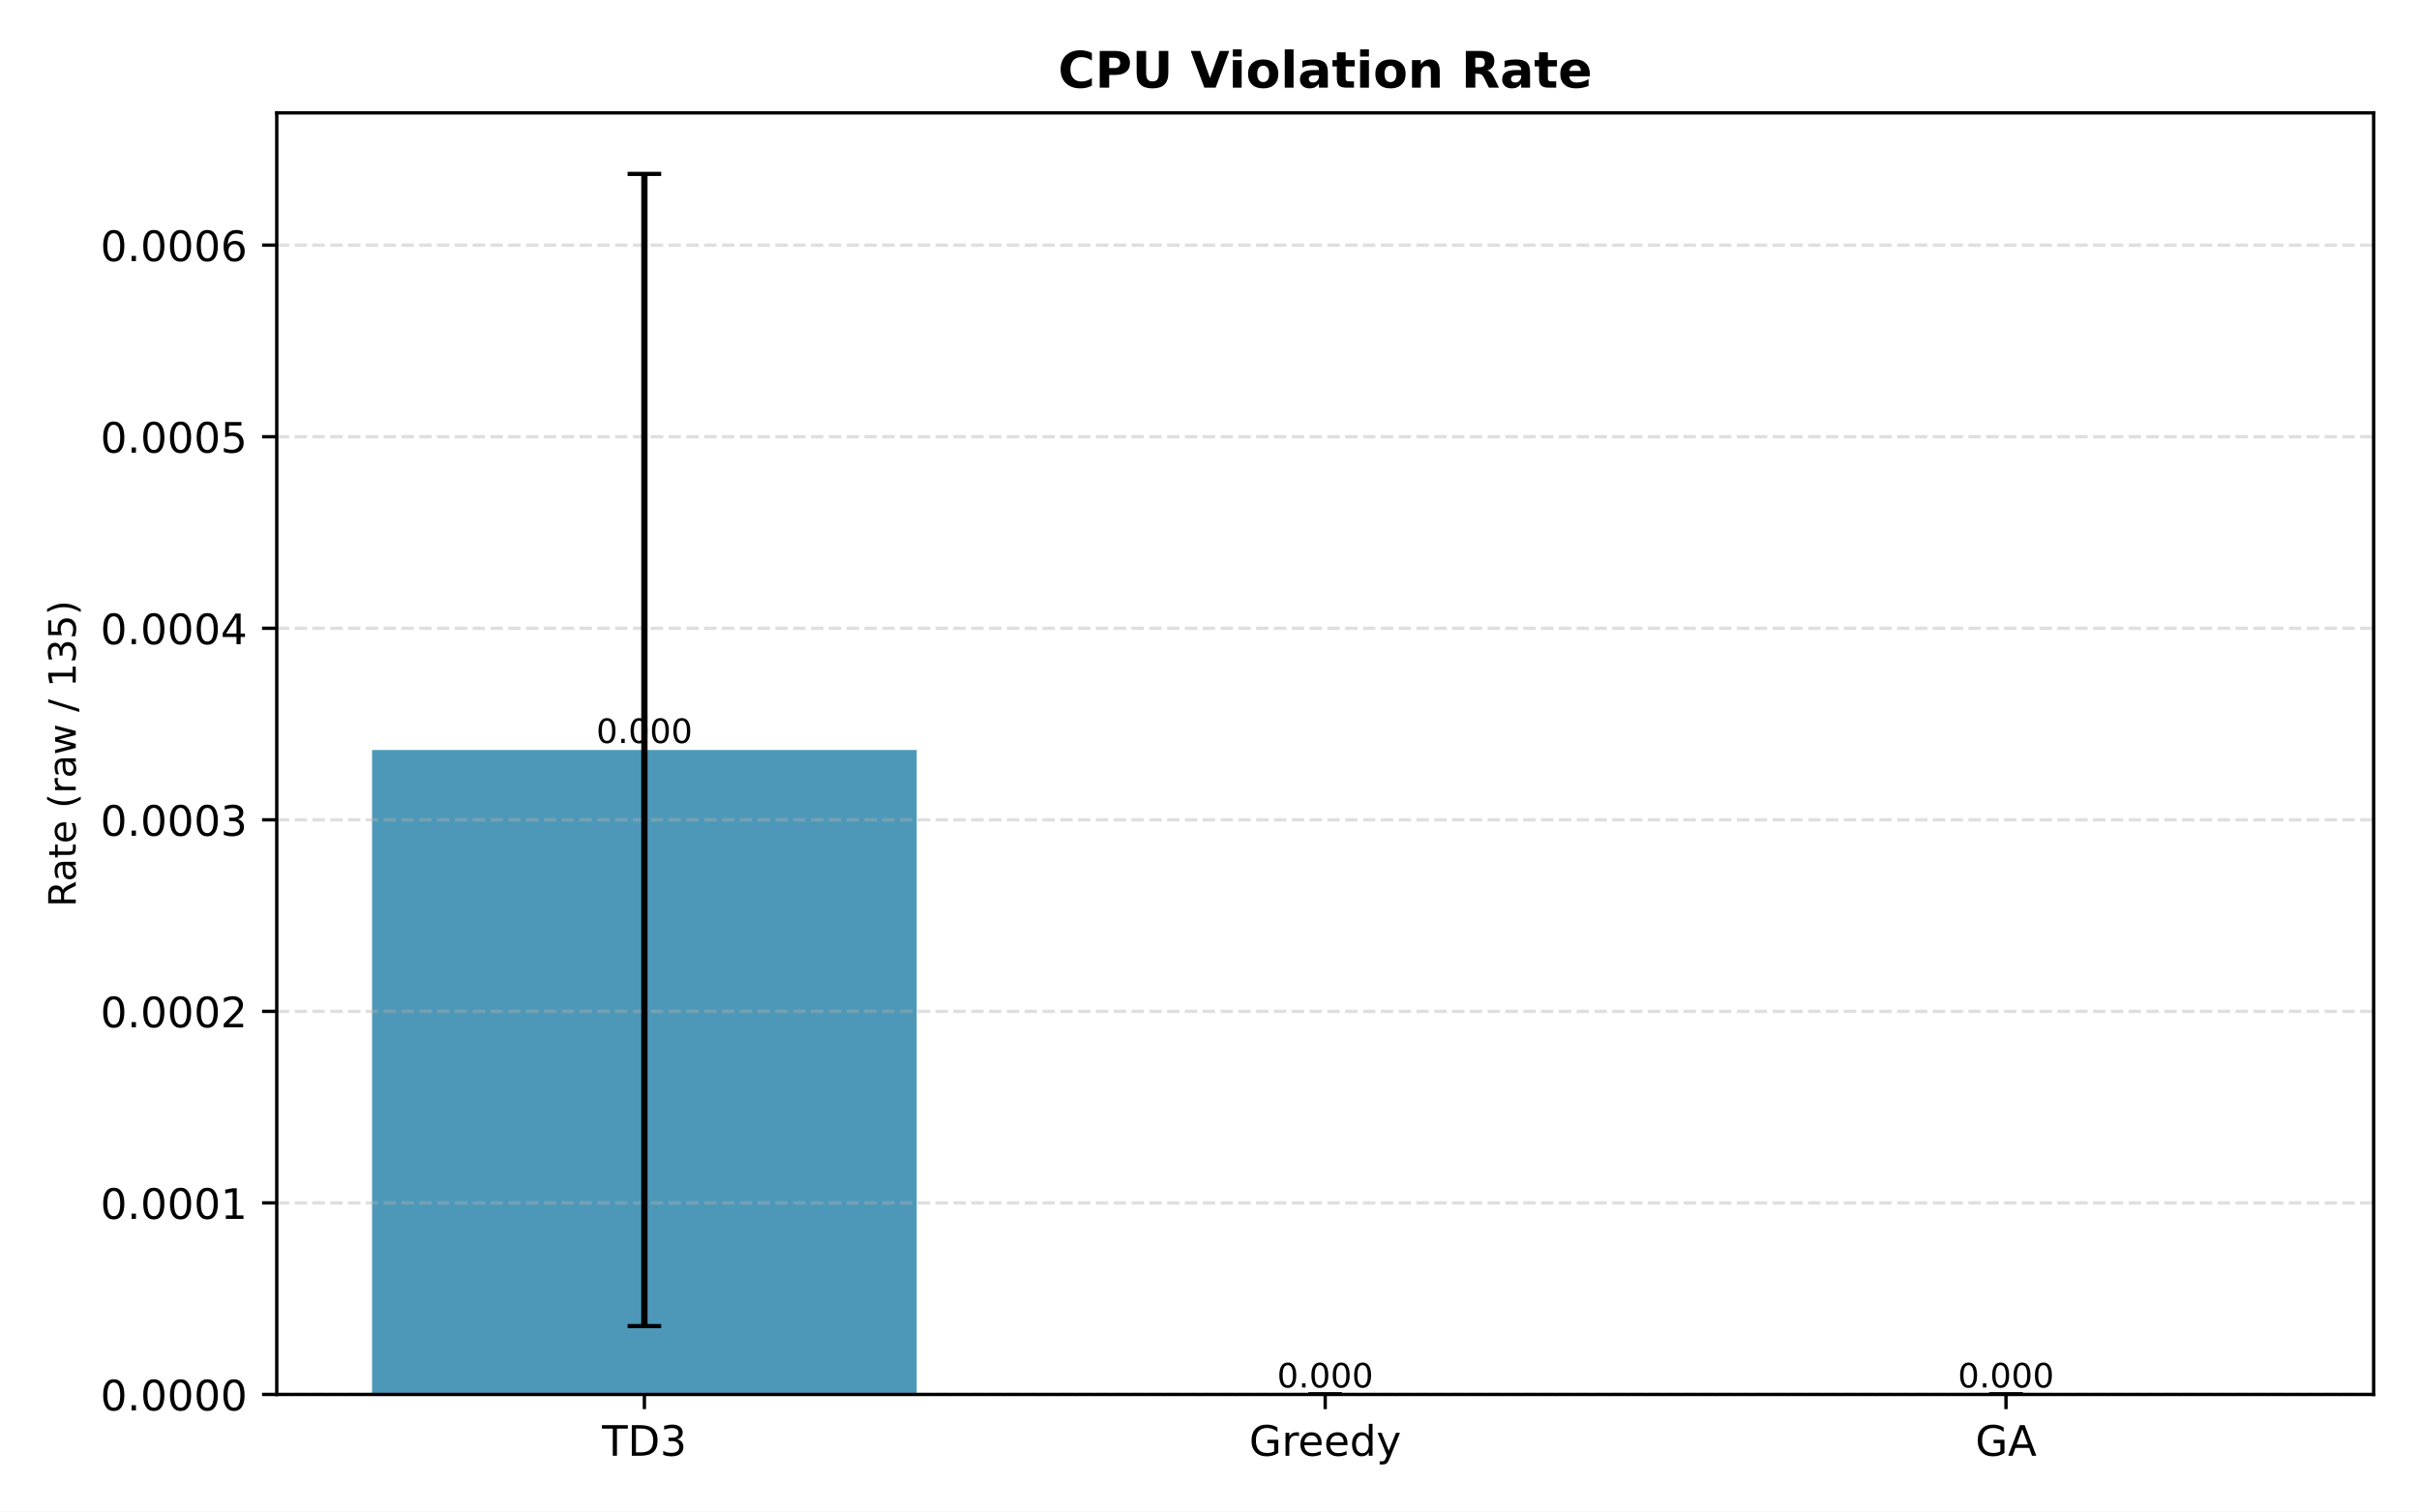
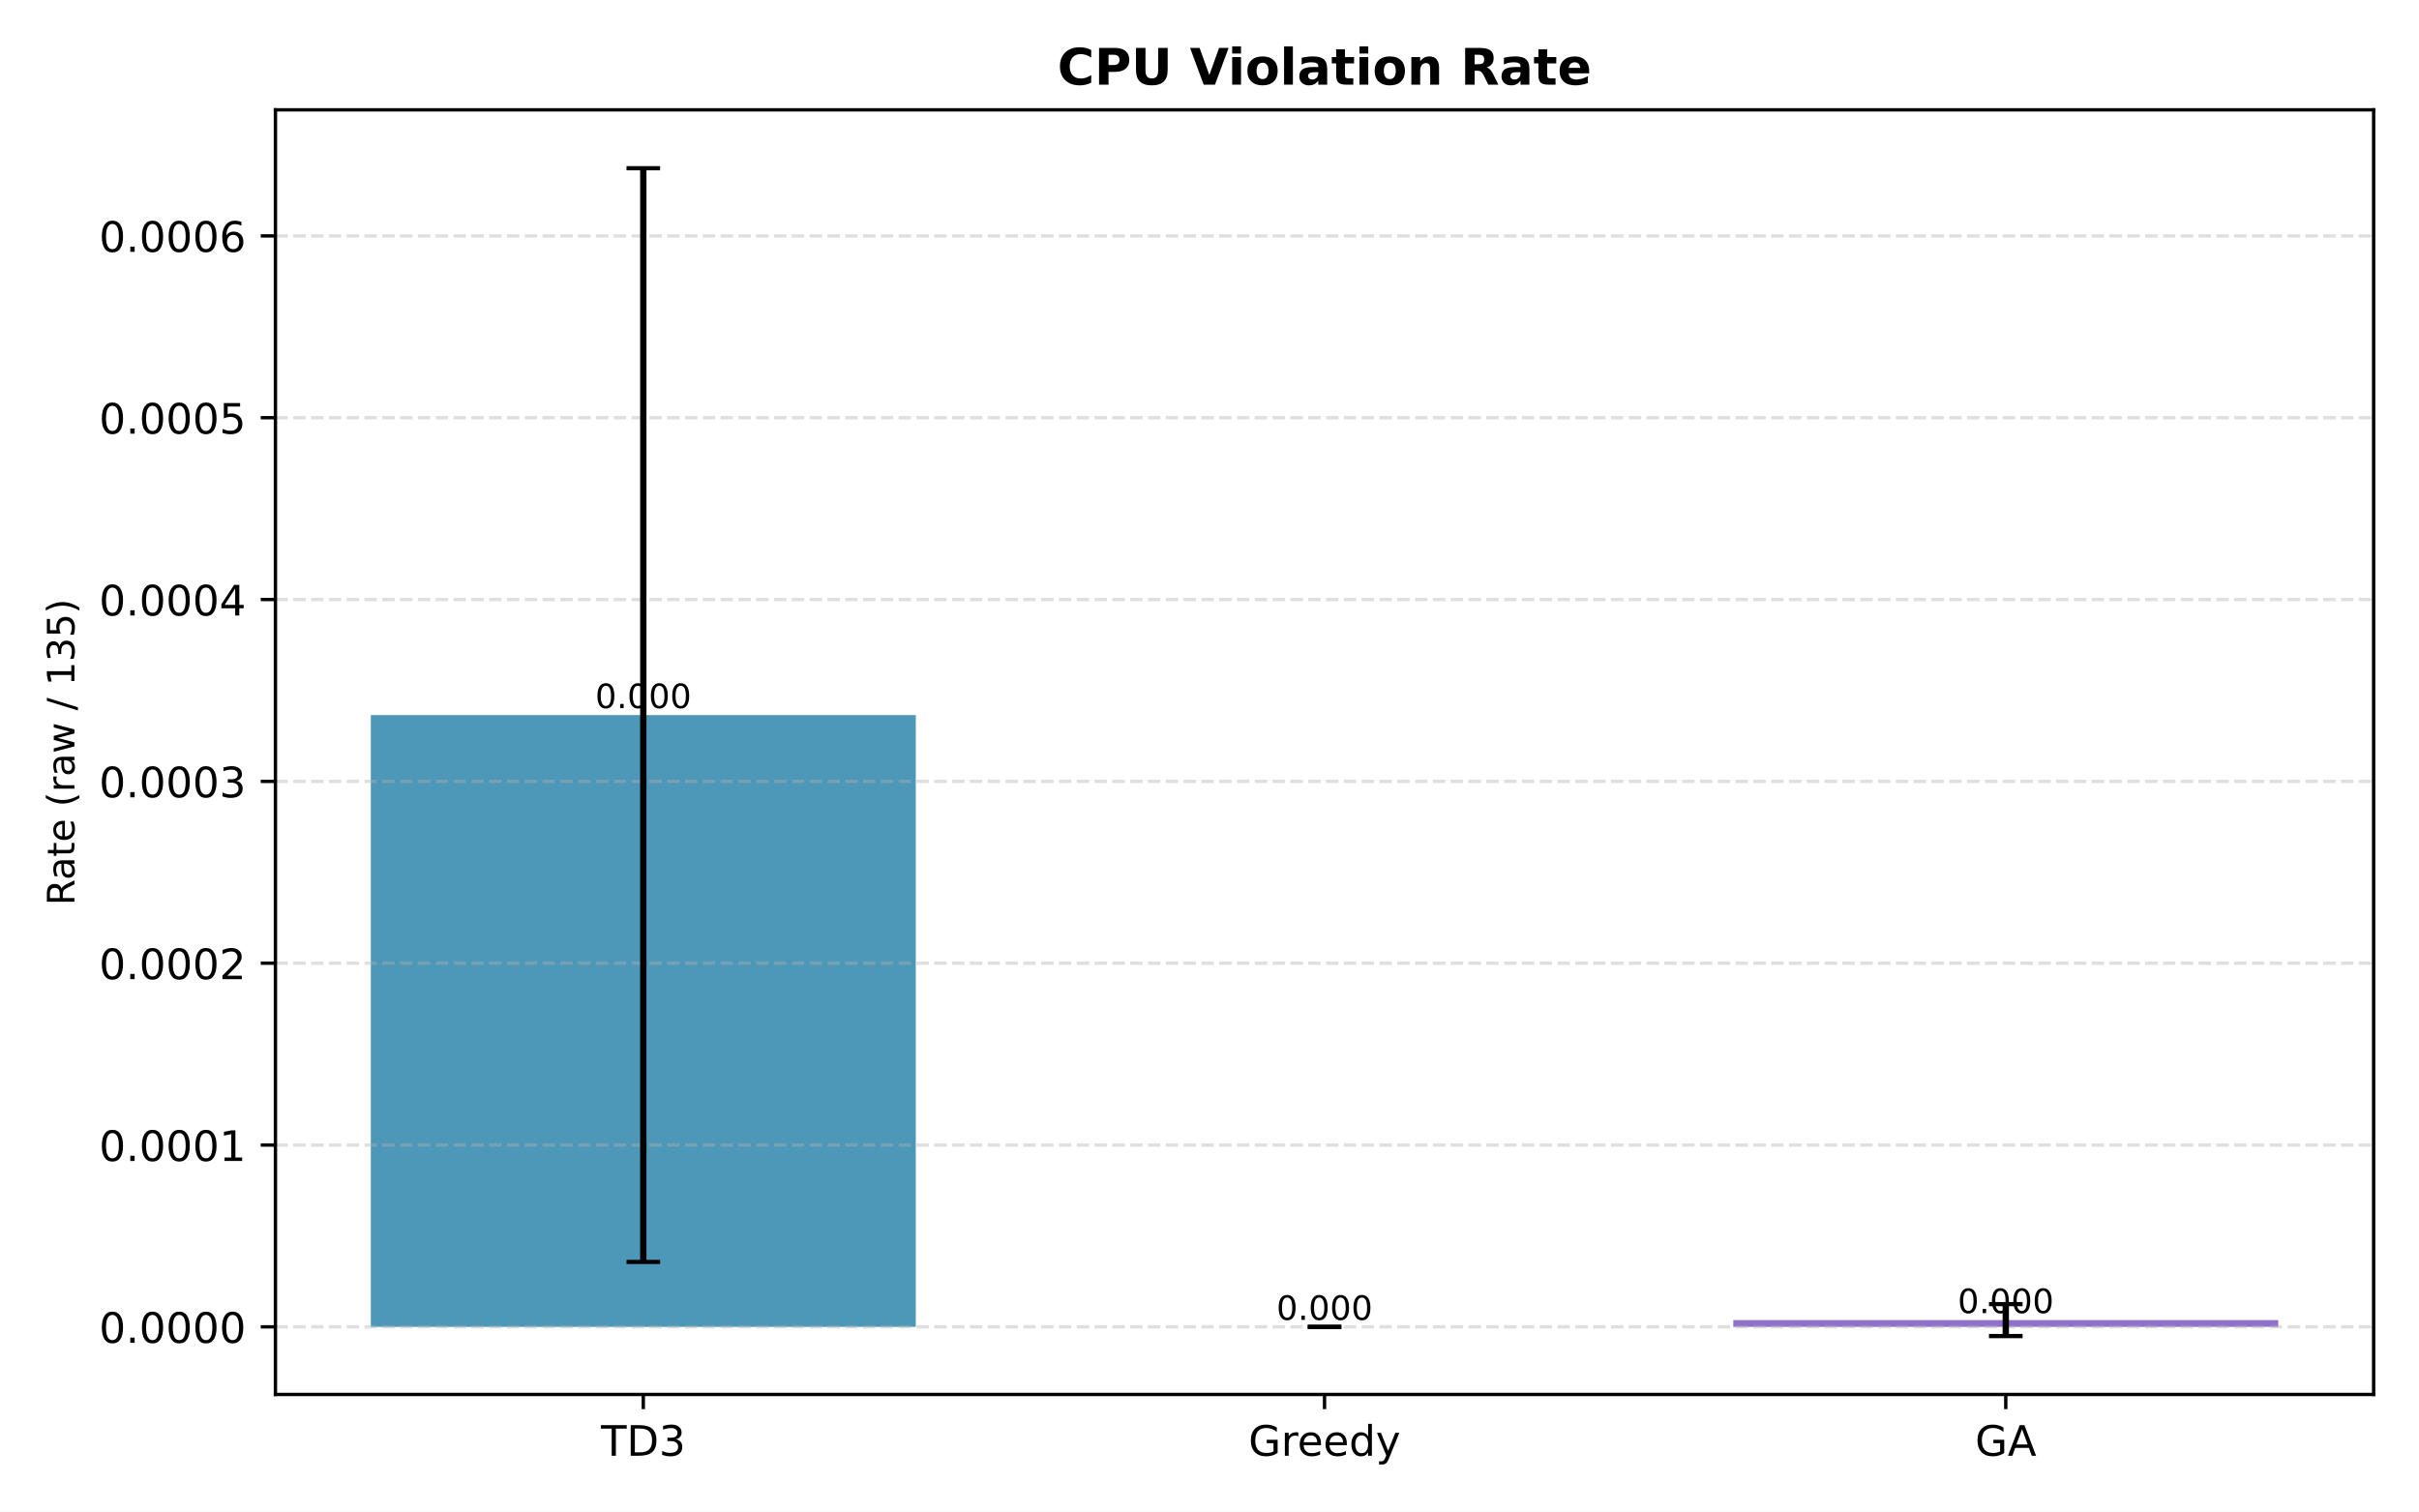
<svg xmlns="http://www.w3.org/2000/svg" xmlns:xlink="http://www.w3.org/1999/xlink" width="576pt" height="360pt" viewBox="0 0 576 360" version="1.1">
  <defs>
    <style type="text/css">*{stroke-linejoin: round; stroke-linecap: butt}</style>
  </defs>
  <g id="figure_1">
    <g id="patch_1">
      <path d="M 0 360  L 576 360  L 576 0  L 0 0  z " style="fill: #ffffff" />
    </g>
    <g id="axes_1">
      <g id="patch_2">
-         <path d="M 65.9 332.12  L 565.2 332.12  L 565.2 26.88  L 65.9 26.88  z " style="fill: #ffffff" />
+         <path d="M 65.585 332.12  L 565.2 332.12  L 565.2 26.16  L 65.585 26.16  z " style="fill: #ffffff" />
      </g>
      <g id="patch_3">
-         <path d="M 88.595 332.12  L 218.284 332.12  L 218.284 178.624  L 88.595 178.624  z " clip-path="url(#p39896349b6)" style="fill: #2e86ab; opacity: 0.85" />
+         <path d="M 88.295 316.02  L 218.065 316.02  L 218.065 170.314  L 88.295 170.314  z " clip-path="url(#p26641b7921)" style="fill: #2e86ab; opacity: 0.85" />
      </g>
      <g id="patch_4">
-         <path d="M 250.706 332.12  L 380.394 332.12  L 380.394 332.12  L 250.706 332.12  z " clip-path="url(#p39896349b6)" style="fill: #e07b54; opacity: 0.85" />
+         <path d="M 250.507 316.02  L 380.278 316.02  L 380.278 316.02  L 250.507 316.02  z " clip-path="url(#p26641b7921)" style="fill: #e07b54; opacity: 0.85" />
      </g>
      <g id="patch_5">
-         <path d="M 412.816 332.12  L 542.505 332.12  L 542.505 332.12  L 412.816 332.12  z " clip-path="url(#p39896349b6)" style="fill: #7e57c2; opacity: 0.85" />
+         <path d="M 412.72 316.02  L 542.49 316.02  L 542.49 314.406  L 412.72 314.406  z " clip-path="url(#p26641b7921)" style="fill: #7e57c2; opacity: 0.85" />
      </g>
      <g id="matplotlib.axis_1">
        <g id="xtick_1">
          <g id="line2d_1">
            <defs>
-               <path id="m4b27afb4e2" d="M 0 0  L 0 3.5  " style="stroke: #000000; stroke-width: 0.8" />
+               <path id="m69de42ceaa" d="M 0 0  L 0 3.5  " style="stroke: #000000; stroke-width: 0.8" />
            </defs>
            <g>
-               <use xlink:href="#m4b27afb4e2" x="153.44" y="332.12" style="stroke: #000000; stroke-width: 0.8" />
+               <use xlink:href="#m69de42ceaa" x="153.18" y="332.12" style="stroke: #000000; stroke-width: 0.8" />
            </g>
          </g>
          <g id="text_1">
-             <g transform="translate(143.3545 346.7184) scale(0.1 -0.1)">
+             <g transform="translate(143.0947 346.7184) scale(0.1 -0.1)">
              <defs>
                <path id="DejaVuSans-54" d="M -19 4666  L 3928 4666  L 3928 4134  L 2272 4134  L 2272 0  L 1638 0  L 1638 4134  L -19 4134  L -19 4666  z " transform="scale(0.015625)" />
                <path id="DejaVuSans-44" d="M 1259 4147  L 1259 519  L 2022 519  Q 2988 519 3436 956  Q 3884 1394 3884 2338  Q 3884 3275 3436 3711  Q 2988 4147 2022 4147  L 1259 4147  z M 628 4666  L 1925 4666  Q 3281 4666 3915 4102  Q 4550 3538 4550 2338  Q 4550 1131 3912 565  Q 3275 0 1925 0  L 628 0  L 628 4666  z " transform="scale(0.015625)" />
                <path id="DejaVuSans-33" d="M 2597 2516  Q 3050 2419 3304 2112  Q 3559 1806 3559 1356  Q 3559 666 3084 287  Q 2609 -91 1734 -91  Q 1441 -91 1130 -33  Q 819 25 488 141  L 488 750  Q 750 597 1062 519  Q 1375 441 1716 441  Q 2309 441 2620 675  Q 2931 909 2931 1356  Q 2931 1769 2642 2001  Q 2353 2234 1838 2234  L 1294 2234  L 1294 2753  L 1863 2753  Q 2328 2753 2575 2939  Q 2822 3125 2822 3475  Q 2822 3834 2567 4026  Q 2313 4219 1838 4219  Q 1578 4219 1281 4162  Q 984 4106 628 3988  L 628 4550  Q 988 4650 1302 4700  Q 1616 4750 1894 4750  Q 2613 4750 3031 4423  Q 3450 4097 3450 3541  Q 3450 3153 3228 2886  Q 3006 2619 2597 2516  z " transform="scale(0.015625)" />
              </defs>
              <use xlink:href="#DejaVuSans-54" />
              <use xlink:href="#DejaVuSans-44" transform="translate(61.08398 0)" />
              <use xlink:href="#DejaVuSans-33" transform="translate(138.0859 0)" />
            </g>
          </g>
        </g>
        <g id="xtick_2">
          <g id="line2d_2">
            <g>
-               <use xlink:href="#m4b27afb4e2" x="315.55" y="332.12" style="stroke: #000000; stroke-width: 0.8" />
+               <use xlink:href="#m69de42ceaa" x="315.392" y="332.12" style="stroke: #000000; stroke-width: 0.8" />
            </g>
          </g>
          <g id="text_2">
-             <g transform="translate(297.4461 346.7184) scale(0.1 -0.1)">
+             <g transform="translate(297.2886 346.7184) scale(0.1 -0.1)">
              <defs>
                <path id="DejaVuSans-47" d="M 3809 666  L 3809 1919  L 2778 1919  L 2778 2438  L 4434 2438  L 4434 434  Q 4069 175 3628 42  Q 3188 -91 2688 -91  Q 1594 -91 976 548  Q 359 1188 359 2328  Q 359 3472 976 4111  Q 1594 4750 2688 4750  Q 3144 4750 3555 4637  Q 3966 4525 4313 4306  L 4313 3634  Q 3963 3931 3569 4081  Q 3175 4231 2741 4231  Q 1884 4231 1454 3753  Q 1025 3275 1025 2328  Q 1025 1384 1454 906  Q 1884 428 2741 428  Q 3075 428 3337 486  Q 3600 544 3809 666  z " transform="scale(0.015625)" />
                <path id="DejaVuSans-72" d="M 2631 2963  Q 2534 3019 2420 3045  Q 2306 3072 2169 3072  Q 1681 3072 1420 2755  Q 1159 2438 1159 1844  L 1159 0  L 581 0  L 581 3500  L 1159 3500  L 1159 2956  Q 1341 3275 1631 3429  Q 1922 3584 2338 3584  Q 2397 3584 2469 3576  Q 2541 3569 2628 3553  L 2631 2963  z " transform="scale(0.015625)" />
                <path id="DejaVuSans-65" d="M 3597 1894  L 3597 1613  L 953 1613  Q 991 1019 1311 708  Q 1631 397 2203 397  Q 2534 397 2845 478  Q 3156 559 3463 722  L 3463 178  Q 3153 47 2828 -22  Q 2503 -91 2169 -91  Q 1331 -91 842 396  Q 353 884 353 1716  Q 353 2575 817 3079  Q 1281 3584 2069 3584  Q 2775 3584 3186 3129  Q 3597 2675 3597 1894  z M 3022 2063  Q 3016 2534 2758 2815  Q 2500 3097 2075 3097  Q 1594 3097 1305 2825  Q 1016 2553 972 2059  L 3022 2063  z " transform="scale(0.015625)" />
                <path id="DejaVuSans-64" d="M 2906 2969  L 2906 4863  L 3481 4863  L 3481 0  L 2906 0  L 2906 525  Q 2725 213 2448 61  Q 2172 -91 1784 -91  Q 1150 -91 751 415  Q 353 922 353 1747  Q 353 2572 751 3078  Q 1150 3584 1784 3584  Q 2172 3584 2448 3432  Q 2725 3281 2906 2969  z M 947 1747  Q 947 1113 1208 752  Q 1469 391 1925 391  Q 2381 391 2643 752  Q 2906 1113 2906 1747  Q 2906 2381 2643 2742  Q 2381 3103 1925 3103  Q 1469 3103 1208 2742  Q 947 2381 947 1747  z " transform="scale(0.015625)" />
                <path id="DejaVuSans-79" d="M 2059 -325  Q 1816 -950 1584 -1140  Q 1353 -1331 966 -1331  L 506 -1331  L 506 -850  L 844 -850  Q 1081 -850 1212 -737  Q 1344 -625 1503 -206  L 1606 56  L 191 3500  L 800 3500  L 1894 763  L 2988 3500  L 3597 3500  L 2059 -325  z " transform="scale(0.015625)" />
              </defs>
              <use xlink:href="#DejaVuSans-47" />
              <use xlink:href="#DejaVuSans-72" transform="translate(77.49023 0)" />
              <use xlink:href="#DejaVuSans-65" transform="translate(116.3535 0)" />
              <use xlink:href="#DejaVuSans-65" transform="translate(177.877 0)" />
              <use xlink:href="#DejaVuSans-64" transform="translate(239.4004 0)" />
              <use xlink:href="#DejaVuSans-79" transform="translate(302.877 0)" />
            </g>
          </g>
        </g>
        <g id="xtick_3">
          <g id="line2d_3">
            <g>
-               <use xlink:href="#m4b27afb4e2" x="477.66" y="332.12" style="stroke: #000000; stroke-width: 0.8" />
+               <use xlink:href="#m69de42ceaa" x="477.605" y="332.12" style="stroke: #000000; stroke-width: 0.8" />
            </g>
          </g>
          <g id="text_3">
-             <g transform="translate(470.3659 346.7184) scale(0.1 -0.1)">
+             <g transform="translate(470.3106 346.7184) scale(0.1 -0.1)">
              <defs>
                <path id="DejaVuSans-41" d="M 2188 4044  L 1331 1722  L 3047 1722  L 2188 4044  z M 1831 4666  L 2547 4666  L 4325 0  L 3669 0  L 3244 1197  L 1141 1197  L 716 0  L 50 0  L 1831 4666  z " transform="scale(0.015625)" />
              </defs>
              <use xlink:href="#DejaVuSans-47" />
              <use xlink:href="#DejaVuSans-41" transform="translate(77.49023 0)" />
            </g>
          </g>
        </g>
      </g>
      <g id="matplotlib.axis_2">
        <g id="ytick_1">
          <g id="line2d_4">
-             <path d="M 65.9 332.12  L 565.2 332.12  " clip-path="url(#p39896349b6)" style="fill: none; stroke-dasharray: 2.96,1.28; stroke-dashoffset: 0; stroke: #b0b0b0; stroke-opacity: 0.4; stroke-width: 0.8" />
+             <path d="M 65.585 316.02  L 565.2 316.02  " clip-path="url(#p26641b7921)" style="fill: none; stroke-dasharray: 2.96,1.28; stroke-dashoffset: 0; stroke: #b0b0b0; stroke-opacity: 0.4; stroke-width: 0.8" />
          </g>
          <g id="line2d_5">
            <defs>
-               <path id="mc4072901dd" d="M 0 0  L -3.5 0  " style="stroke: #000000; stroke-width: 0.8" />
+               <path id="meab1a44ccb" d="M 0 0  L -3.5 0  " style="stroke: #000000; stroke-width: 0.8" />
            </defs>
            <g>
-               <use xlink:href="#mc4072901dd" x="65.9" y="332.12" style="stroke: #000000; stroke-width: 0.8" />
+               <use xlink:href="#meab1a44ccb" x="65.585" y="316.02" style="stroke: #000000; stroke-width: 0.8" />
            </g>
          </g>
          <g id="text_4">
-             <g transform="translate(23.90938 335.9192) scale(0.1 -0.1)">
+             <g transform="translate(23.59437 319.8192) scale(0.1 -0.1)">
              <defs>
                <path id="DejaVuSans-30" d="M 2034 4250  Q 1547 4250 1301 3770  Q 1056 3291 1056 2328  Q 1056 1369 1301 889  Q 1547 409 2034 409  Q 2525 409 2770 889  Q 3016 1369 3016 2328  Q 3016 3291 2770 3770  Q 2525 4250 2034 4250  z M 2034 4750  Q 2819 4750 3233 4129  Q 3647 3509 3647 2328  Q 3647 1150 3233 529  Q 2819 -91 2034 -91  Q 1250 -91 836 529  Q 422 1150 422 2328  Q 422 3509 836 4129  Q 1250 4750 2034 4750  z " transform="scale(0.015625)" />
                <path id="DejaVuSans-2e" d="M 684 794  L 1344 794  L 1344 0  L 684 0  L 684 794  z " transform="scale(0.015625)" />
              </defs>
              <use xlink:href="#DejaVuSans-30" />
              <use xlink:href="#DejaVuSans-2e" transform="translate(63.62305 0)" />
              <use xlink:href="#DejaVuSans-30" transform="translate(95.41016 0)" />
              <use xlink:href="#DejaVuSans-30" transform="translate(159.0332 0)" />
              <use xlink:href="#DejaVuSans-30" transform="translate(222.6562 0)" />
              <use xlink:href="#DejaVuSans-30" transform="translate(286.2793 0)" />
            </g>
          </g>
        </g>
        <g id="ytick_2">
          <g id="line2d_6">
-             <path d="M 65.9 286.498  L 565.2 286.498  " clip-path="url(#p39896349b6)" style="fill: none; stroke-dasharray: 2.96,1.28; stroke-dashoffset: 0; stroke: #b0b0b0; stroke-opacity: 0.4; stroke-width: 0.8" />
+             <path d="M 65.585 272.713  L 565.2 272.713  " clip-path="url(#p26641b7921)" style="fill: none; stroke-dasharray: 2.96,1.28; stroke-dashoffset: 0; stroke: #b0b0b0; stroke-opacity: 0.4; stroke-width: 0.8" />
          </g>
          <g id="line2d_7">
            <g>
-               <use xlink:href="#mc4072901dd" x="65.9" y="286.498" style="stroke: #000000; stroke-width: 0.8" />
+               <use xlink:href="#meab1a44ccb" x="65.585" y="272.713" style="stroke: #000000; stroke-width: 0.8" />
            </g>
          </g>
          <g id="text_5">
-             <g transform="translate(23.90938 290.2975) scale(0.1 -0.1)">
+             <g transform="translate(23.59437 276.5125) scale(0.1 -0.1)">
              <defs>
                <path id="DejaVuSans-31" d="M 794 531  L 1825 531  L 1825 4091  L 703 3866  L 703 4441  L 1819 4666  L 2450 4666  L 2450 531  L 3481 531  L 3481 0  L 794 0  L 794 531  z " transform="scale(0.015625)" />
              </defs>
              <use xlink:href="#DejaVuSans-30" />
              <use xlink:href="#DejaVuSans-2e" transform="translate(63.62305 0)" />
              <use xlink:href="#DejaVuSans-30" transform="translate(95.41016 0)" />
              <use xlink:href="#DejaVuSans-30" transform="translate(159.0332 0)" />
              <use xlink:href="#DejaVuSans-30" transform="translate(222.6562 0)" />
              <use xlink:href="#DejaVuSans-31" transform="translate(286.2793 0)" />
            </g>
          </g>
        </g>
        <g id="ytick_3">
          <g id="line2d_8">
-             <path d="M 65.9 240.877  L 565.2 240.877  " clip-path="url(#p39896349b6)" style="fill: none; stroke-dasharray: 2.96,1.28; stroke-dashoffset: 0; stroke: #b0b0b0; stroke-opacity: 0.4; stroke-width: 0.8" />
+             <path d="M 65.585 229.407  L 565.2 229.407  " clip-path="url(#p26641b7921)" style="fill: none; stroke-dasharray: 2.96,1.28; stroke-dashoffset: 0; stroke: #b0b0b0; stroke-opacity: 0.4; stroke-width: 0.8" />
          </g>
          <g id="line2d_9">
            <g>
-               <use xlink:href="#mc4072901dd" x="65.9" y="240.877" style="stroke: #000000; stroke-width: 0.8" />
+               <use xlink:href="#meab1a44ccb" x="65.585" y="229.407" style="stroke: #000000; stroke-width: 0.8" />
            </g>
          </g>
          <g id="text_6">
-             <g transform="translate(23.90938 244.6757) scale(0.1 -0.1)">
+             <g transform="translate(23.59437 233.2059) scale(0.1 -0.1)">
              <defs>
                <path id="DejaVuSans-32" d="M 1228 531  L 3431 531  L 3431 0  L 469 0  L 469 531  Q 828 903 1448 1529  Q 2069 2156 2228 2338  Q 2531 2678 2651 2914  Q 2772 3150 2772 3378  Q 2772 3750 2511 3984  Q 2250 4219 1831 4219  Q 1534 4219 1204 4116  Q 875 4013 500 3803  L 500 4441  Q 881 4594 1212 4672  Q 1544 4750 1819 4750  Q 2544 4750 2975 4387  Q 3406 4025 3406 3419  Q 3406 3131 3298 2873  Q 3191 2616 2906 2266  Q 2828 2175 2409 1742  Q 1991 1309 1228 531  z " transform="scale(0.015625)" />
              </defs>
              <use xlink:href="#DejaVuSans-30" />
              <use xlink:href="#DejaVuSans-2e" transform="translate(63.62305 0)" />
              <use xlink:href="#DejaVuSans-30" transform="translate(95.41016 0)" />
              <use xlink:href="#DejaVuSans-30" transform="translate(159.0332 0)" />
              <use xlink:href="#DejaVuSans-30" transform="translate(222.6562 0)" />
              <use xlink:href="#DejaVuSans-32" transform="translate(286.2793 0)" />
            </g>
          </g>
        </g>
        <g id="ytick_4">
          <g id="line2d_10">
-             <path d="M 65.9 195.255  L 565.2 195.255  " clip-path="url(#p39896349b6)" style="fill: none; stroke-dasharray: 2.96,1.28; stroke-dashoffset: 0; stroke: #b0b0b0; stroke-opacity: 0.4; stroke-width: 0.8" />
+             <path d="M 65.585 186.1  L 565.2 186.1  " clip-path="url(#p26641b7921)" style="fill: none; stroke-dasharray: 2.96,1.28; stroke-dashoffset: 0; stroke: #b0b0b0; stroke-opacity: 0.4; stroke-width: 0.8" />
          </g>
          <g id="line2d_11">
            <g>
-               <use xlink:href="#mc4072901dd" x="65.9" y="195.255" style="stroke: #000000; stroke-width: 0.8" />
+               <use xlink:href="#meab1a44ccb" x="65.585" y="186.1" style="stroke: #000000; stroke-width: 0.8" />
            </g>
          </g>
          <g id="text_7">
-             <g transform="translate(23.90938 199.054) scale(0.1 -0.1)">
+             <g transform="translate(23.59437 189.8993) scale(0.1 -0.1)">
              <use xlink:href="#DejaVuSans-30" />
              <use xlink:href="#DejaVuSans-2e" transform="translate(63.62305 0)" />
              <use xlink:href="#DejaVuSans-30" transform="translate(95.41016 0)" />
              <use xlink:href="#DejaVuSans-30" transform="translate(159.0332 0)" />
              <use xlink:href="#DejaVuSans-30" transform="translate(222.6562 0)" />
              <use xlink:href="#DejaVuSans-33" transform="translate(286.2793 0)" />
            </g>
          </g>
        </g>
        <g id="ytick_5">
          <g id="line2d_12">
-             <path d="M 65.9 149.633  L 565.2 149.633  " clip-path="url(#p39896349b6)" style="fill: none; stroke-dasharray: 2.96,1.28; stroke-dashoffset: 0; stroke: #b0b0b0; stroke-opacity: 0.4; stroke-width: 0.8" />
+             <path d="M 65.585 142.793  L 565.2 142.793  " clip-path="url(#p26641b7921)" style="fill: none; stroke-dasharray: 2.96,1.28; stroke-dashoffset: 0; stroke: #b0b0b0; stroke-opacity: 0.4; stroke-width: 0.8" />
          </g>
          <g id="line2d_13">
            <g>
-               <use xlink:href="#mc4072901dd" x="65.9" y="149.633" style="stroke: #000000; stroke-width: 0.8" />
+               <use xlink:href="#meab1a44ccb" x="65.585" y="142.793" style="stroke: #000000; stroke-width: 0.8" />
            </g>
          </g>
          <g id="text_8">
-             <g transform="translate(23.90938 153.4323) scale(0.1 -0.1)">
+             <g transform="translate(23.59437 146.5927) scale(0.1 -0.1)">
              <defs>
                <path id="DejaVuSans-34" d="M 2419 4116  L 825 1625  L 2419 1625  L 2419 4116  z M 2253 4666  L 3047 4666  L 3047 1625  L 3713 1625  L 3713 1100  L 3047 1100  L 3047 0  L 2419 0  L 2419 1100  L 313 1100  L 313 1709  L 2253 4666  z " transform="scale(0.015625)" />
              </defs>
              <use xlink:href="#DejaVuSans-30" />
              <use xlink:href="#DejaVuSans-2e" transform="translate(63.62305 0)" />
              <use xlink:href="#DejaVuSans-30" transform="translate(95.41016 0)" />
              <use xlink:href="#DejaVuSans-30" transform="translate(159.0332 0)" />
              <use xlink:href="#DejaVuSans-30" transform="translate(222.6562 0)" />
              <use xlink:href="#DejaVuSans-34" transform="translate(286.2793 0)" />
            </g>
          </g>
        </g>
        <g id="ytick_6">
          <g id="line2d_14">
-             <path d="M 65.9 104.011  L 565.2 104.011  " clip-path="url(#p39896349b6)" style="fill: none; stroke-dasharray: 2.96,1.28; stroke-dashoffset: 0; stroke: #b0b0b0; stroke-opacity: 0.4; stroke-width: 0.8" />
+             <path d="M 65.585 99.487  L 565.2 99.487  " clip-path="url(#p26641b7921)" style="fill: none; stroke-dasharray: 2.96,1.28; stroke-dashoffset: 0; stroke: #b0b0b0; stroke-opacity: 0.4; stroke-width: 0.8" />
          </g>
          <g id="line2d_15">
            <g>
-               <use xlink:href="#mc4072901dd" x="65.9" y="104.011" style="stroke: #000000; stroke-width: 0.8" />
+               <use xlink:href="#meab1a44ccb" x="65.585" y="99.487" style="stroke: #000000; stroke-width: 0.8" />
            </g>
          </g>
          <g id="text_9">
-             <g transform="translate(23.90938 107.8105) scale(0.1 -0.1)">
+             <g transform="translate(23.59437 103.2861) scale(0.1 -0.1)">
              <defs>
                <path id="DejaVuSans-35" d="M 691 4666  L 3169 4666  L 3169 4134  L 1269 4134  L 1269 2991  Q 1406 3038 1543 3061  Q 1681 3084 1819 3084  Q 2600 3084 3056 2656  Q 3513 2228 3513 1497  Q 3513 744 3044 326  Q 2575 -91 1722 -91  Q 1428 -91 1123 -41  Q 819 9 494 109  L 494 744  Q 775 591 1075 516  Q 1375 441 1709 441  Q 2250 441 2565 725  Q 2881 1009 2881 1497  Q 2881 1984 2565 2268  Q 2250 2553 1709 2553  Q 1456 2553 1204 2497  Q 953 2441 691 2322  L 691 4666  z " transform="scale(0.015625)" />
              </defs>
              <use xlink:href="#DejaVuSans-30" />
              <use xlink:href="#DejaVuSans-2e" transform="translate(63.62305 0)" />
              <use xlink:href="#DejaVuSans-30" transform="translate(95.41016 0)" />
              <use xlink:href="#DejaVuSans-30" transform="translate(159.0332 0)" />
              <use xlink:href="#DejaVuSans-30" transform="translate(222.6562 0)" />
              <use xlink:href="#DejaVuSans-35" transform="translate(286.2793 0)" />
            </g>
          </g>
        </g>
        <g id="ytick_7">
          <g id="line2d_16">
-             <path d="M 65.9 58.39  L 565.2 58.39  " clip-path="url(#p39896349b6)" style="fill: none; stroke-dasharray: 2.96,1.28; stroke-dashoffset: 0; stroke: #b0b0b0; stroke-opacity: 0.4; stroke-width: 0.8" />
+             <path d="M 65.585 56.18  L 565.2 56.18  " clip-path="url(#p26641b7921)" style="fill: none; stroke-dasharray: 2.96,1.28; stroke-dashoffset: 0; stroke: #b0b0b0; stroke-opacity: 0.4; stroke-width: 0.8" />
          </g>
          <g id="line2d_17">
            <g>
-               <use xlink:href="#mc4072901dd" x="65.9" y="58.39" style="stroke: #000000; stroke-width: 0.8" />
+               <use xlink:href="#meab1a44ccb" x="65.585" y="56.18" style="stroke: #000000; stroke-width: 0.8" />
            </g>
          </g>
          <g id="text_10">
-             <g transform="translate(23.90938 62.18881) scale(0.1 -0.1)">
+             <g transform="translate(23.59437 59.97946) scale(0.1 -0.1)">
              <defs>
                <path id="DejaVuSans-36" d="M 2113 2584  Q 1688 2584 1439 2293  Q 1191 2003 1191 1497  Q 1191 994 1439 701  Q 1688 409 2113 409  Q 2538 409 2786 701  Q 3034 994 3034 1497  Q 3034 2003 2786 2293  Q 2538 2584 2113 2584  z M 3366 4563  L 3366 3988  Q 3128 4100 2886 4159  Q 2644 4219 2406 4219  Q 1781 4219 1451 3797  Q 1122 3375 1075 2522  Q 1259 2794 1537 2939  Q 1816 3084 2150 3084  Q 2853 3084 3261 2657  Q 3669 2231 3669 1497  Q 3669 778 3244 343  Q 2819 -91 2113 -91  Q 1303 -91 875 529  Q 447 1150 447 2328  Q 447 3434 972 4092  Q 1497 4750 2381 4750  Q 2619 4750 2861 4703  Q 3103 4656 3366 4563  z " transform="scale(0.015625)" />
              </defs>
              <use xlink:href="#DejaVuSans-30" />
              <use xlink:href="#DejaVuSans-2e" transform="translate(63.62305 0)" />
              <use xlink:href="#DejaVuSans-30" transform="translate(95.41016 0)" />
              <use xlink:href="#DejaVuSans-30" transform="translate(159.0332 0)" />
              <use xlink:href="#DejaVuSans-30" transform="translate(222.6562 0)" />
              <use xlink:href="#DejaVuSans-36" transform="translate(286.2793 0)" />
            </g>
          </g>
        </g>
        <g id="text_11">
-           <g transform="translate(18.03766 216.0112) rotate(-90) scale(0.09 -0.09)">
+           <g transform="translate(17.72266 215.6512) rotate(-90) scale(0.09 -0.09)">
            <defs>
              <path id="DejaVuSans-52" d="M 2841 2188  Q 3044 2119 3236 1894  Q 3428 1669 3622 1275  L 4263 0  L 3584 0  L 2988 1197  Q 2756 1666 2539 1819  Q 2322 1972 1947 1972  L 1259 1972  L 1259 0  L 628 0  L 628 4666  L 2053 4666  Q 2853 4666 3247 4331  Q 3641 3997 3641 3322  Q 3641 2881 3436 2590  Q 3231 2300 2841 2188  z M 1259 4147  L 1259 2491  L 2053 2491  Q 2509 2491 2742 2702  Q 2975 2913 2975 3322  Q 2975 3731 2742 3939  Q 2509 4147 2053 4147  L 1259 4147  z " transform="scale(0.015625)" />
              <path id="DejaVuSans-61" d="M 2194 1759  Q 1497 1759 1228 1600  Q 959 1441 959 1056  Q 959 750 1161 570  Q 1363 391 1709 391  Q 2188 391 2477 730  Q 2766 1069 2766 1631  L 2766 1759  L 2194 1759  z M 3341 1997  L 3341 0  L 2766 0  L 2766 531  Q 2569 213 2275 61  Q 1981 -91 1556 -91  Q 1019 -91 701 211  Q 384 513 384 1019  Q 384 1609 779 1909  Q 1175 2209 1959 2209  L 2766 2209  L 2766 2266  Q 2766 2663 2505 2880  Q 2244 3097 1772 3097  Q 1472 3097 1187 3025  Q 903 2953 641 2809  L 641 3341  Q 956 3463 1253 3523  Q 1550 3584 1831 3584  Q 2591 3584 2966 3190  Q 3341 2797 3341 1997  z " transform="scale(0.015625)" />
              <path id="DejaVuSans-74" d="M 1172 4494  L 1172 3500  L 2356 3500  L 2356 3053  L 1172 3053  L 1172 1153  Q 1172 725 1289 603  Q 1406 481 1766 481  L 2356 481  L 2356 0  L 1766 0  Q 1100 0 847 248  Q 594 497 594 1153  L 594 3053  L 172 3053  L 172 3500  L 594 3500  L 594 4494  L 1172 4494  z " transform="scale(0.015625)" />
              <path id="DejaVuSans-20" transform="scale(0.015625)" />
              <path id="DejaVuSans-28" d="M 1984 4856  Q 1566 4138 1362 3434  Q 1159 2731 1159 2009  Q 1159 1288 1364 580  Q 1569 -128 1984 -844  L 1484 -844  Q 1016 -109 783 600  Q 550 1309 550 2009  Q 550 2706 781 3412  Q 1013 4119 1484 4856  L 1984 4856  z " transform="scale(0.015625)" />
              <path id="DejaVuSans-77" d="M 269 3500  L 844 3500  L 1563 769  L 2278 3500  L 2956 3500  L 3675 769  L 4391 3500  L 4966 3500  L 4050 0  L 3372 0  L 2619 2869  L 1863 0  L 1184 0  L 269 3500  z " transform="scale(0.015625)" />
              <path id="DejaVuSans-2f" d="M 1625 4666  L 2156 4666  L 531 -594  L 0 -594  L 1625 4666  z " transform="scale(0.015625)" />
              <path id="DejaVuSans-29" d="M 513 4856  L 1013 4856  Q 1481 4119 1714 3412  Q 1947 2706 1947 2009  Q 1947 1309 1714 600  Q 1481 -109 1013 -844  L 513 -844  Q 928 -128 1133 580  Q 1338 1288 1338 2009  Q 1338 2731 1133 3434  Q 928 4138 513 4856  z " transform="scale(0.015625)" />
            </defs>
            <use xlink:href="#DejaVuSans-52" />
            <use xlink:href="#DejaVuSans-61" transform="translate(67.23242 0)" />
            <use xlink:href="#DejaVuSans-74" transform="translate(128.5117 0)" />
            <use xlink:href="#DejaVuSans-65" transform="translate(167.7207 0)" />
            <use xlink:href="#DejaVuSans-20" transform="translate(229.2441 0)" />
            <use xlink:href="#DejaVuSans-28" transform="translate(261.0312 0)" />
            <use xlink:href="#DejaVuSans-72" transform="translate(300.0449 0)" />
            <use xlink:href="#DejaVuSans-61" transform="translate(341.1582 0)" />
            <use xlink:href="#DejaVuSans-77" transform="translate(402.4375 0)" />
            <use xlink:href="#DejaVuSans-20" transform="translate(484.2246 0)" />
            <use xlink:href="#DejaVuSans-2f" transform="translate(516.0117 0)" />
            <use xlink:href="#DejaVuSans-20" transform="translate(549.7031 0)" />
            <use xlink:href="#DejaVuSans-31" transform="translate(581.4902 0)" />
            <use xlink:href="#DejaVuSans-33" transform="translate(645.1133 0)" />
            <use xlink:href="#DejaVuSans-35" transform="translate(708.7363 0)" />
            <use xlink:href="#DejaVuSans-29" transform="translate(772.3594 0)" />
          </g>
        </g>
      </g>
      <g id="LineCollection_1">
-         <path d="M 153.44 315.834  L 153.44 41.415  " clip-path="url(#p39896349b6)" style="fill: none; stroke: #000000; stroke-width: 1.5" />
-         <path d="M 315.55 332.12  L 315.55 332.12  " clip-path="url(#p39896349b6)" style="fill: none; stroke: #000000; stroke-width: 1.5" />
-         <path d="M 477.66 332.12  L 477.66 332.12  " clip-path="url(#p39896349b6)" style="fill: none; stroke: #000000; stroke-width: 1.5" />
+         <path d="M 153.18 300.56  L 153.18 40.067  " clip-path="url(#p26641b7921)" style="fill: none; stroke: #000000; stroke-width: 1.5" />
+         <path d="M 315.392 316.02  L 315.392 316.02  " clip-path="url(#p26641b7921)" style="fill: none; stroke: #000000; stroke-width: 1.5" />
+         <path d="M 477.605 318.213  L 477.605 310.598  " clip-path="url(#p26641b7921)" style="fill: none; stroke: #000000; stroke-width: 1.5" />
      </g>
      <g id="line2d_18">
        <defs>
-           <path id="ma168ba4a03" d="M 4 0  L -4 -0  " style="stroke: #000000" />
+           <path id="m704a2d71c2" d="M 4 0  L -4 -0  " style="stroke: #000000" />
        </defs>
-         <g clip-path="url(#p39896349b6)">
-           <use xlink:href="#ma168ba4a03" x="153.44" y="315.834" style="fill: #1f77b4; stroke: #000000" />
-           <use xlink:href="#ma168ba4a03" x="315.55" y="332.12" style="fill: #1f77b4; stroke: #000000" />
-           <use xlink:href="#ma168ba4a03" x="477.66" y="332.12" style="fill: #1f77b4; stroke: #000000" />
+         <g clip-path="url(#p26641b7921)">
+           <use xlink:href="#m704a2d71c2" x="153.18" y="300.56" style="fill: #1f77b4; stroke: #000000" />
+           <use xlink:href="#m704a2d71c2" x="315.392" y="316.02" style="fill: #1f77b4; stroke: #000000" />
+           <use xlink:href="#m704a2d71c2" x="477.605" y="318.213" style="fill: #1f77b4; stroke: #000000" />
        </g>
      </g>
      <g id="line2d_19">
-         <g clip-path="url(#p39896349b6)">
-           <use xlink:href="#ma168ba4a03" x="153.44" y="41.415" style="fill: #1f77b4; stroke: #000000" />
-           <use xlink:href="#ma168ba4a03" x="315.55" y="332.12" style="fill: #1f77b4; stroke: #000000" />
-           <use xlink:href="#ma168ba4a03" x="477.66" y="332.12" style="fill: #1f77b4; stroke: #000000" />
+         <g clip-path="url(#p26641b7921)">
+           <use xlink:href="#m704a2d71c2" x="153.18" y="40.067" style="fill: #1f77b4; stroke: #000000" />
+           <use xlink:href="#m704a2d71c2" x="315.392" y="316.02" style="fill: #1f77b4; stroke: #000000" />
+           <use xlink:href="#m704a2d71c2" x="477.605" y="310.598" style="fill: #1f77b4; stroke: #000000" />
        </g>
      </g>
      <g id="patch_6">
-         <path d="M 65.9 332.12  L 65.9 26.88  " style="fill: none; stroke: #000000; stroke-width: 0.8; stroke-linejoin: miter; stroke-linecap: square" />
+         <path d="M 65.585 332.12  L 65.585 26.16  " style="fill: none; stroke: #000000; stroke-width: 0.8; stroke-linejoin: miter; stroke-linecap: square" />
      </g>
      <g id="patch_7">
-         <path d="M 565.2 332.12  L 565.2 26.88  " style="fill: none; stroke: #000000; stroke-width: 0.8; stroke-linejoin: miter; stroke-linecap: square" />
+         <path d="M 565.2 332.12  L 565.2 26.16  " style="fill: none; stroke: #000000; stroke-width: 0.8; stroke-linejoin: miter; stroke-linecap: square" />
      </g>
      <g id="patch_8">
-         <path d="M 65.9 332.12  L 565.2 332.12  " style="fill: none; stroke: #000000; stroke-width: 0.8; stroke-linejoin: miter; stroke-linecap: square" />
+         <path d="M 65.585 332.12  L 565.2 332.12  " style="fill: none; stroke: #000000; stroke-width: 0.8; stroke-linejoin: miter; stroke-linecap: square" />
      </g>
      <g id="patch_9">
-         <path d="M 65.9 26.88  L 565.2 26.88  " style="fill: none; stroke: #000000; stroke-width: 0.8; stroke-linejoin: miter; stroke-linecap: square" />
+         <path d="M 65.585 26.16  L 565.2 26.16  " style="fill: none; stroke: #000000; stroke-width: 0.8; stroke-linejoin: miter; stroke-linecap: square" />
      </g>
      <g id="text_12">
-         <g transform="translate(141.9884 176.9607) scale(0.08 -0.08)">
+         <g transform="translate(141.7286 168.6499) scale(0.08 -0.08)">
          <use xlink:href="#DejaVuSans-30" />
          <use xlink:href="#DejaVuSans-2e" transform="translate(63.62305 0)" />
          <use xlink:href="#DejaVuSans-30" transform="translate(95.41016 0)" />
          <use xlink:href="#DejaVuSans-30" transform="translate(159.0332 0)" />
          <use xlink:href="#DejaVuSans-30" transform="translate(222.6562 0)" />
        </g>
      </g>
      <g id="text_13">
-         <g transform="translate(304.0987 330.4563) scale(0.08 -0.08)">
+         <g transform="translate(303.9413 314.3562) scale(0.08 -0.08)">
          <use xlink:href="#DejaVuSans-30" />
          <use xlink:href="#DejaVuSans-2e" transform="translate(63.62305 0)" />
          <use xlink:href="#DejaVuSans-30" transform="translate(95.41016 0)" />
          <use xlink:href="#DejaVuSans-30" transform="translate(159.0332 0)" />
          <use xlink:href="#DejaVuSans-30" transform="translate(222.6562 0)" />
        </g>
      </g>
      <g id="text_14">
-         <g transform="translate(466.2091 330.4563) scale(0.08 -0.08)">
+         <g transform="translate(466.1539 312.7418) scale(0.08 -0.08)">
          <use xlink:href="#DejaVuSans-30" />
          <use xlink:href="#DejaVuSans-2e" transform="translate(63.62305 0)" />
          <use xlink:href="#DejaVuSans-30" transform="translate(95.41016 0)" />
          <use xlink:href="#DejaVuSans-30" transform="translate(159.0332 0)" />
          <use xlink:href="#DejaVuSans-30" transform="translate(222.6562 0)" />
        </g>
      </g>
      <g id="text_15">
-         <g transform="translate(251.9509 20.88) scale(0.12 -0.12)">
+         <g transform="translate(251.7934 20.16) scale(0.12 -0.12)">
          <defs>
            <path id="DejaVuSans-Bold-43" d="M 4288 256  Q 3956 84 3597 -3  Q 3238 -91 2847 -91  Q 1681 -91 1000 561  Q 319 1213 319 2328  Q 319 3447 1000 4098  Q 1681 4750 2847 4750  Q 3238 4750 3597 4662  Q 3956 4575 4288 4403  L 4288 3438  Q 3953 3666 3628 3772  Q 3303 3878 2944 3878  Q 2300 3878 1931 3465  Q 1563 3053 1563 2328  Q 1563 1606 1931 1193  Q 2300 781 2944 781  Q 3303 781 3628 887  Q 3953 994 4288 1222  L 4288 256  z " transform="scale(0.015625)" />
            <path id="DejaVuSans-Bold-50" d="M 588 4666  L 2584 4666  Q 3475 4666 3951 4270  Q 4428 3875 4428 3144  Q 4428 2409 3951 2014  Q 3475 1619 2584 1619  L 1791 1619  L 1791 0  L 588 0  L 588 4666  z M 1791 3794  L 1791 2491  L 2456 2491  Q 2806 2491 2997 2661  Q 3188 2831 3188 3144  Q 3188 3456 2997 3625  Q 2806 3794 2456 3794  L 1791 3794  z " transform="scale(0.015625)" />
            <path id="DejaVuSans-Bold-55" d="M 588 4666  L 1791 4666  L 1791 1869  Q 1791 1291 1980 1042  Q 2169 794 2597 794  Q 3028 794 3217 1042  Q 3406 1291 3406 1869  L 3406 4666  L 4609 4666  L 4609 1869  Q 4609 878 4112 393  Q 3616 -91 2597 -91  Q 1581 -91 1084 393  Q 588 878 588 1869  L 588 4666  z " transform="scale(0.015625)" />
            <path id="DejaVuSans-Bold-20" transform="scale(0.015625)" />
            <path id="DejaVuSans-Bold-56" d="M 31 4666  L 1241 4666  L 2478 1222  L 3713 4666  L 4922 4666  L 3194 0  L 1759 0  L 31 4666  z " transform="scale(0.015625)" />
            <path id="DejaVuSans-Bold-69" d="M 538 3500  L 1656 3500  L 1656 0  L 538 0  L 538 3500  z M 538 4863  L 1656 4863  L 1656 3950  L 538 3950  L 538 4863  z " transform="scale(0.015625)" />
            <path id="DejaVuSans-Bold-6f" d="M 2203 2784  Q 1831 2784 1636 2517  Q 1441 2250 1441 1747  Q 1441 1244 1636 976  Q 1831 709 2203 709  Q 2569 709 2762 976  Q 2956 1244 2956 1747  Q 2956 2250 2762 2517  Q 2569 2784 2203 2784  z M 2203 3584  Q 3106 3584 3614 3096  Q 4122 2609 4122 1747  Q 4122 884 3614 396  Q 3106 -91 2203 -91  Q 1297 -91 786 396  Q 275 884 275 1747  Q 275 2609 786 3096  Q 1297 3584 2203 3584  z " transform="scale(0.015625)" />
            <path id="DejaVuSans-Bold-6c" d="M 538 4863  L 1656 4863  L 1656 0  L 538 0  L 538 4863  z " transform="scale(0.015625)" />
            <path id="DejaVuSans-Bold-61" d="M 2106 1575  Q 1756 1575 1579 1456  Q 1403 1338 1403 1106  Q 1403 894 1545 773  Q 1688 653 1941 653  Q 2256 653 2472 879  Q 2688 1106 2688 1447  L 2688 1575  L 2106 1575  z M 3816 1997  L 3816 0  L 2688 0  L 2688 519  Q 2463 200 2181 54  Q 1900 -91 1497 -91  Q 953 -91 614 226  Q 275 544 275 1050  Q 275 1666 698 1953  Q 1122 2241 2028 2241  L 2688 2241  L 2688 2328  Q 2688 2594 2478 2717  Q 2269 2841 1825 2841  Q 1466 2841 1156 2769  Q 847 2697 581 2553  L 581 3406  Q 941 3494 1303 3539  Q 1666 3584 2028 3584  Q 2975 3584 3395 3211  Q 3816 2838 3816 1997  z " transform="scale(0.015625)" />
            <path id="DejaVuSans-Bold-74" d="M 1759 4494  L 1759 3500  L 2913 3500  L 2913 2700  L 1759 2700  L 1759 1216  Q 1759 972 1856 886  Q 1953 800 2241 800  L 2816 800  L 2816 0  L 1856 0  Q 1194 0 917 276  Q 641 553 641 1216  L 641 2700  L 84 2700  L 84 3500  L 641 3500  L 641 4494  L 1759 4494  z " transform="scale(0.015625)" />
            <path id="DejaVuSans-Bold-6e" d="M 4056 2131  L 4056 0  L 2931 0  L 2931 347  L 2931 1631  Q 2931 2084 2911 2256  Q 2891 2428 2841 2509  Q 2775 2619 2662 2680  Q 2550 2741 2406 2741  Q 2056 2741 1856 2470  Q 1656 2200 1656 1722  L 1656 0  L 538 0  L 538 3500  L 1656 3500  L 1656 2988  Q 1909 3294 2193 3439  Q 2478 3584 2822 3584  Q 3428 3584 3742 3212  Q 4056 2841 4056 2131  z " transform="scale(0.015625)" />
            <path id="DejaVuSans-Bold-52" d="M 2297 2597  Q 2675 2597 2839 2737  Q 3003 2878 3003 3200  Q 3003 3519 2839 3656  Q 2675 3794 2297 3794  L 1791 3794  L 1791 2597  L 2297 2597  z M 1791 1766  L 1791 0  L 588 0  L 588 4666  L 2425 4666  Q 3347 4666 3776 4356  Q 4206 4047 4206 3378  Q 4206 2916 3982 2619  Q 3759 2322 3309 2181  Q 3556 2125 3751 1926  Q 3947 1728 4147 1325  L 4800 0  L 3519 0  L 2950 1159  Q 2778 1509 2601 1637  Q 2425 1766 2131 1766  L 1791 1766  z " transform="scale(0.015625)" />
            <path id="DejaVuSans-Bold-65" d="M 4031 1759  L 4031 1441  L 1416 1441  Q 1456 1047 1700 850  Q 1944 653 2381 653  Q 2734 653 3104 758  Q 3475 863 3866 1075  L 3866 213  Q 3469 63 3072 -14  Q 2675 -91 2278 -91  Q 1328 -91 801 392  Q 275 875 275 1747  Q 275 2603 792 3093  Q 1309 3584 2216 3584  Q 3041 3584 3536 3087  Q 4031 2591 4031 1759  z M 2881 2131  Q 2881 2450 2695 2645  Q 2509 2841 2209 2841  Q 1884 2841 1681 2658  Q 1478 2475 1428 2131  L 2881 2131  z " transform="scale(0.015625)" />
          </defs>
          <use xlink:href="#DejaVuSans-Bold-43" />
          <use xlink:href="#DejaVuSans-Bold-50" transform="translate(73.38867 0)" />
          <use xlink:href="#DejaVuSans-Bold-55" transform="translate(146.6797 0)" />
          <use xlink:href="#DejaVuSans-Bold-20" transform="translate(227.8809 0)" />
          <use xlink:href="#DejaVuSans-Bold-56" transform="translate(262.6953 0)" />
          <use xlink:href="#DejaVuSans-Bold-69" transform="translate(338.3379 0)" />
          <use xlink:href="#DejaVuSans-Bold-6f" transform="translate(372.6152 0)" />
          <use xlink:href="#DejaVuSans-Bold-6c" transform="translate(441.3164 0)" />
          <use xlink:href="#DejaVuSans-Bold-61" transform="translate(475.5938 0)" />
          <use xlink:href="#DejaVuSans-Bold-74" transform="translate(543.0742 0)" />
          <use xlink:href="#DejaVuSans-Bold-69" transform="translate(590.877 0)" />
          <use xlink:href="#DejaVuSans-Bold-6f" transform="translate(625.1543 0)" />
          <use xlink:href="#DejaVuSans-Bold-6e" transform="translate(693.8555 0)" />
          <use xlink:href="#DejaVuSans-Bold-20" transform="translate(765.0469 0)" />
          <use xlink:href="#DejaVuSans-Bold-52" transform="translate(799.8613 0)" />
          <use xlink:href="#DejaVuSans-Bold-61" transform="translate(876.8633 0)" />
          <use xlink:href="#DejaVuSans-Bold-74" transform="translate(944.3438 0)" />
          <use xlink:href="#DejaVuSans-Bold-65" transform="translate(992.1465 0)" />
        </g>
      </g>
    </g>
  </g>
  <defs>
-     <clipPath id="p39896349b6">
-       <rect x="65.9" y="26.88" width="499.3" height="305.24" />
+     <clipPath id="p26641b7921">
+       <rect x="65.585" y="26.16" width="499.615" height="305.96" />
    </clipPath>
  </defs>
</svg>
